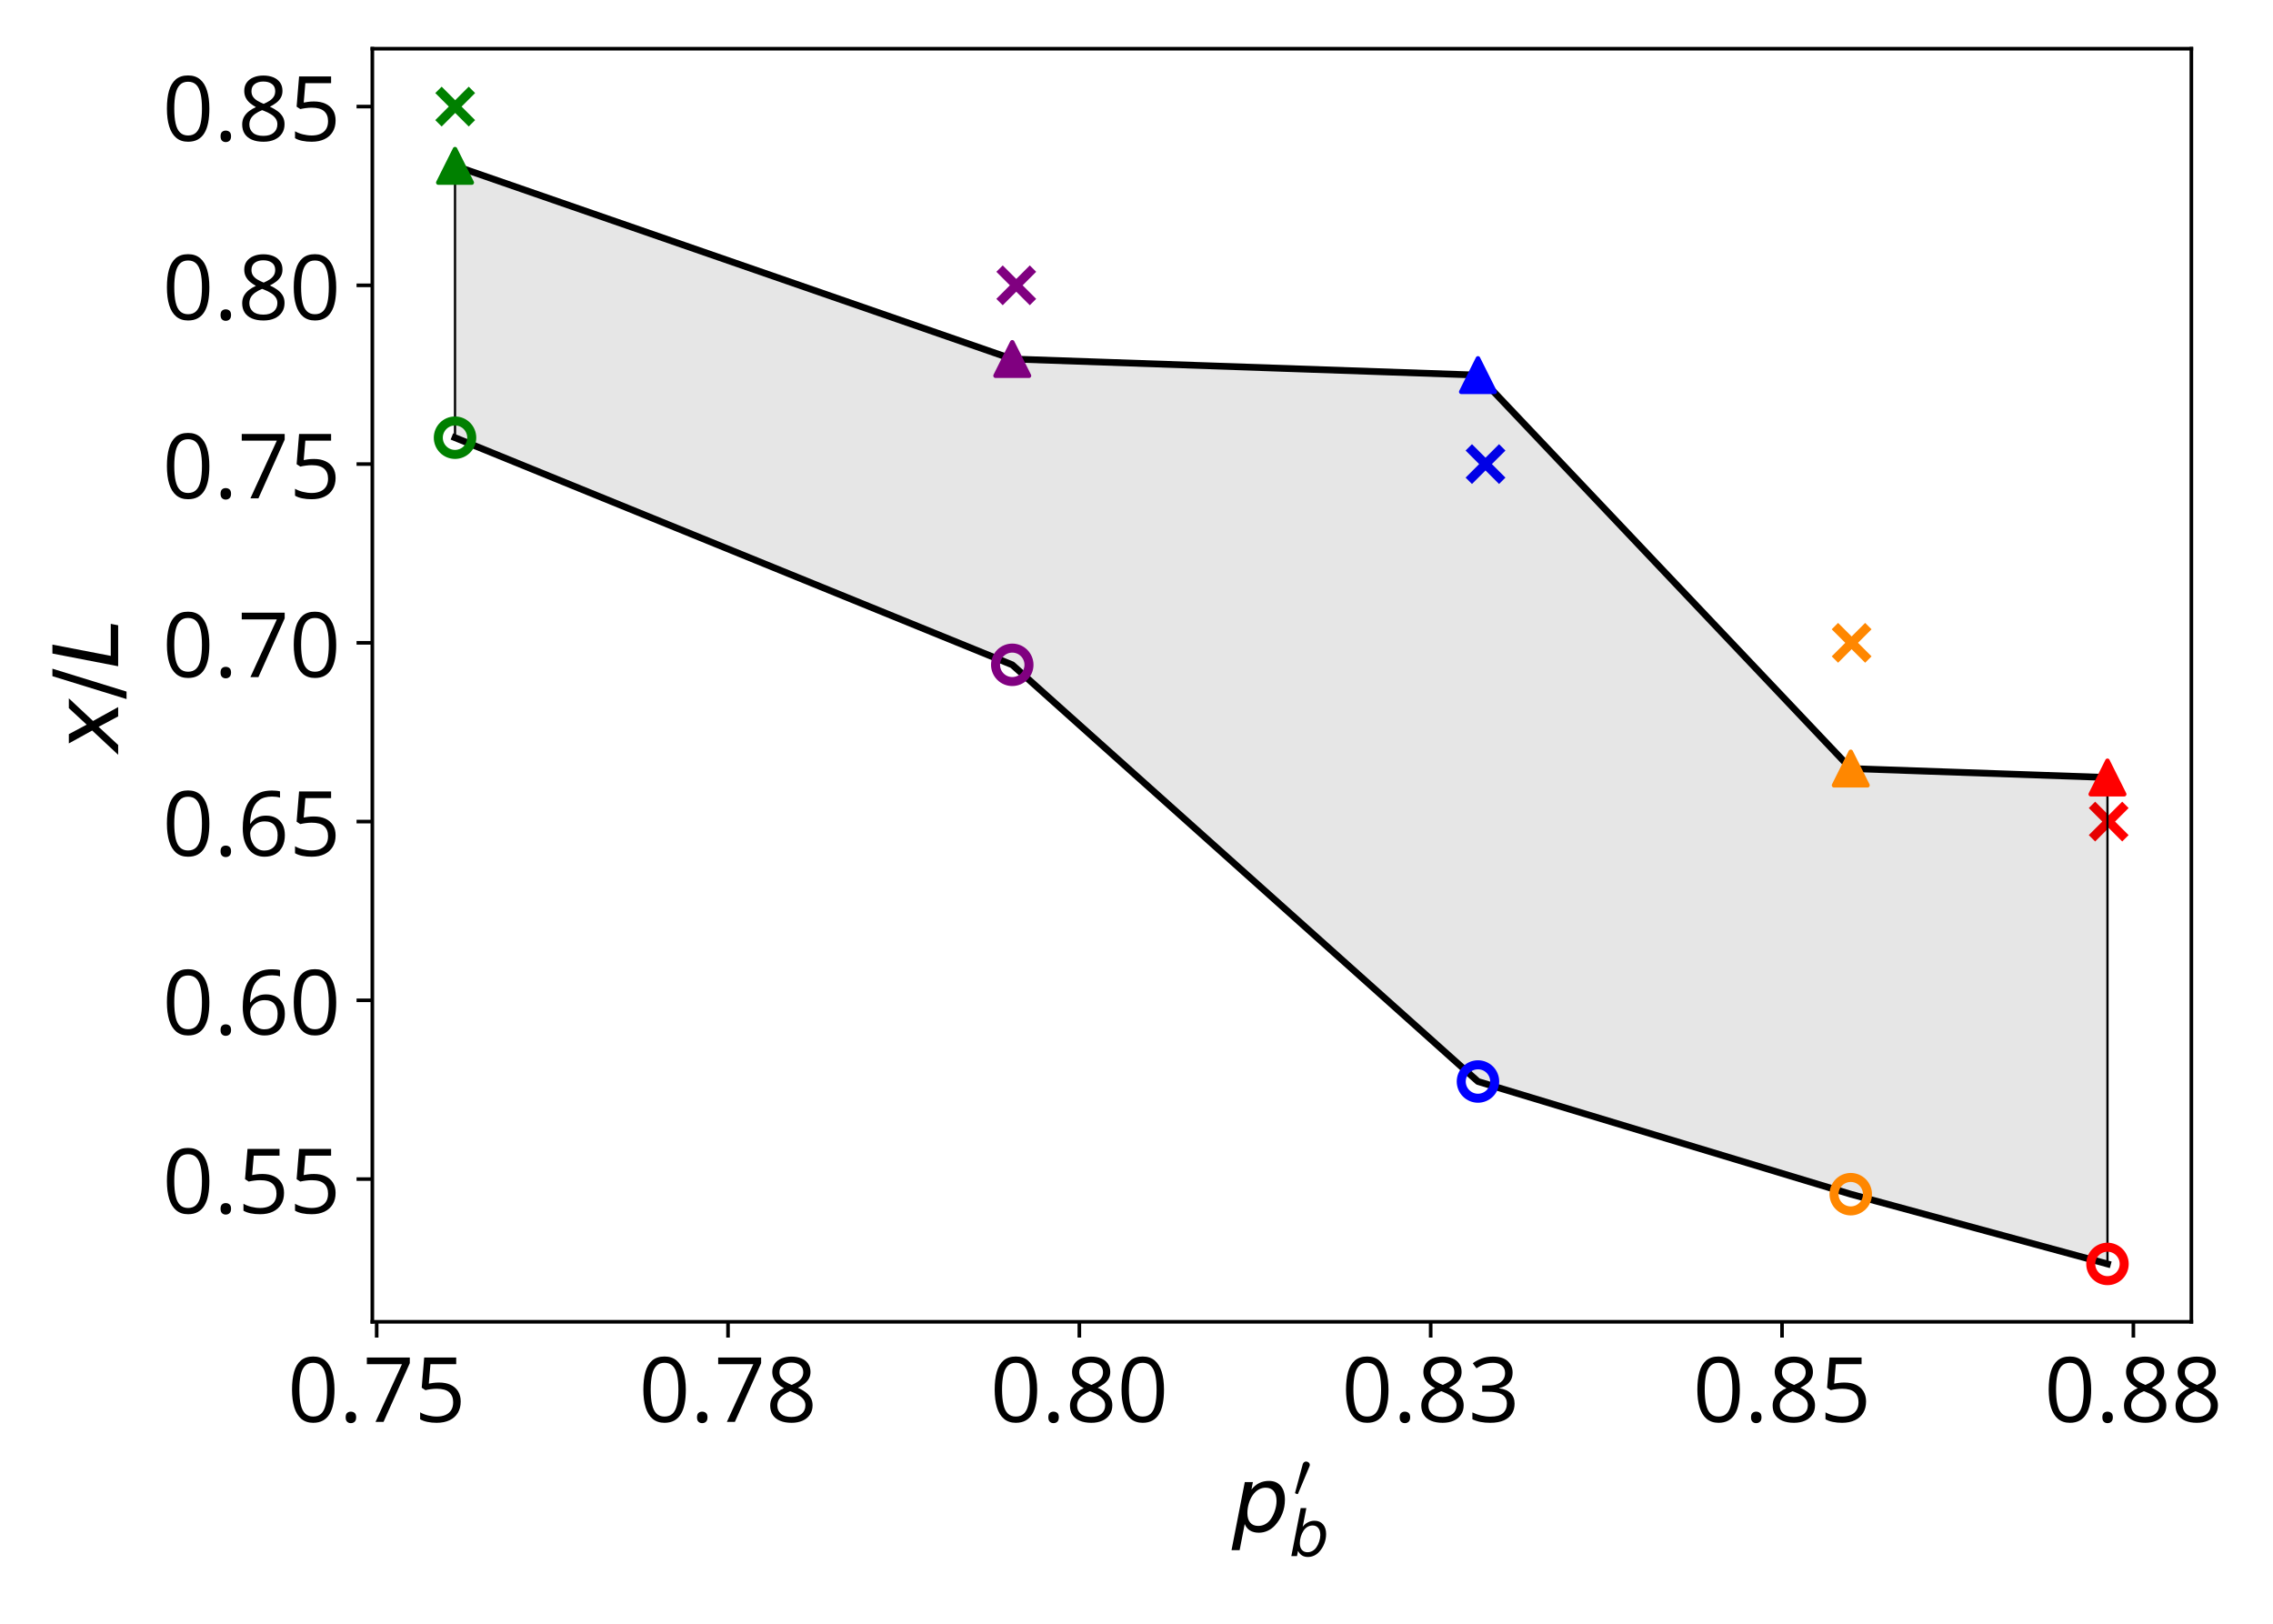
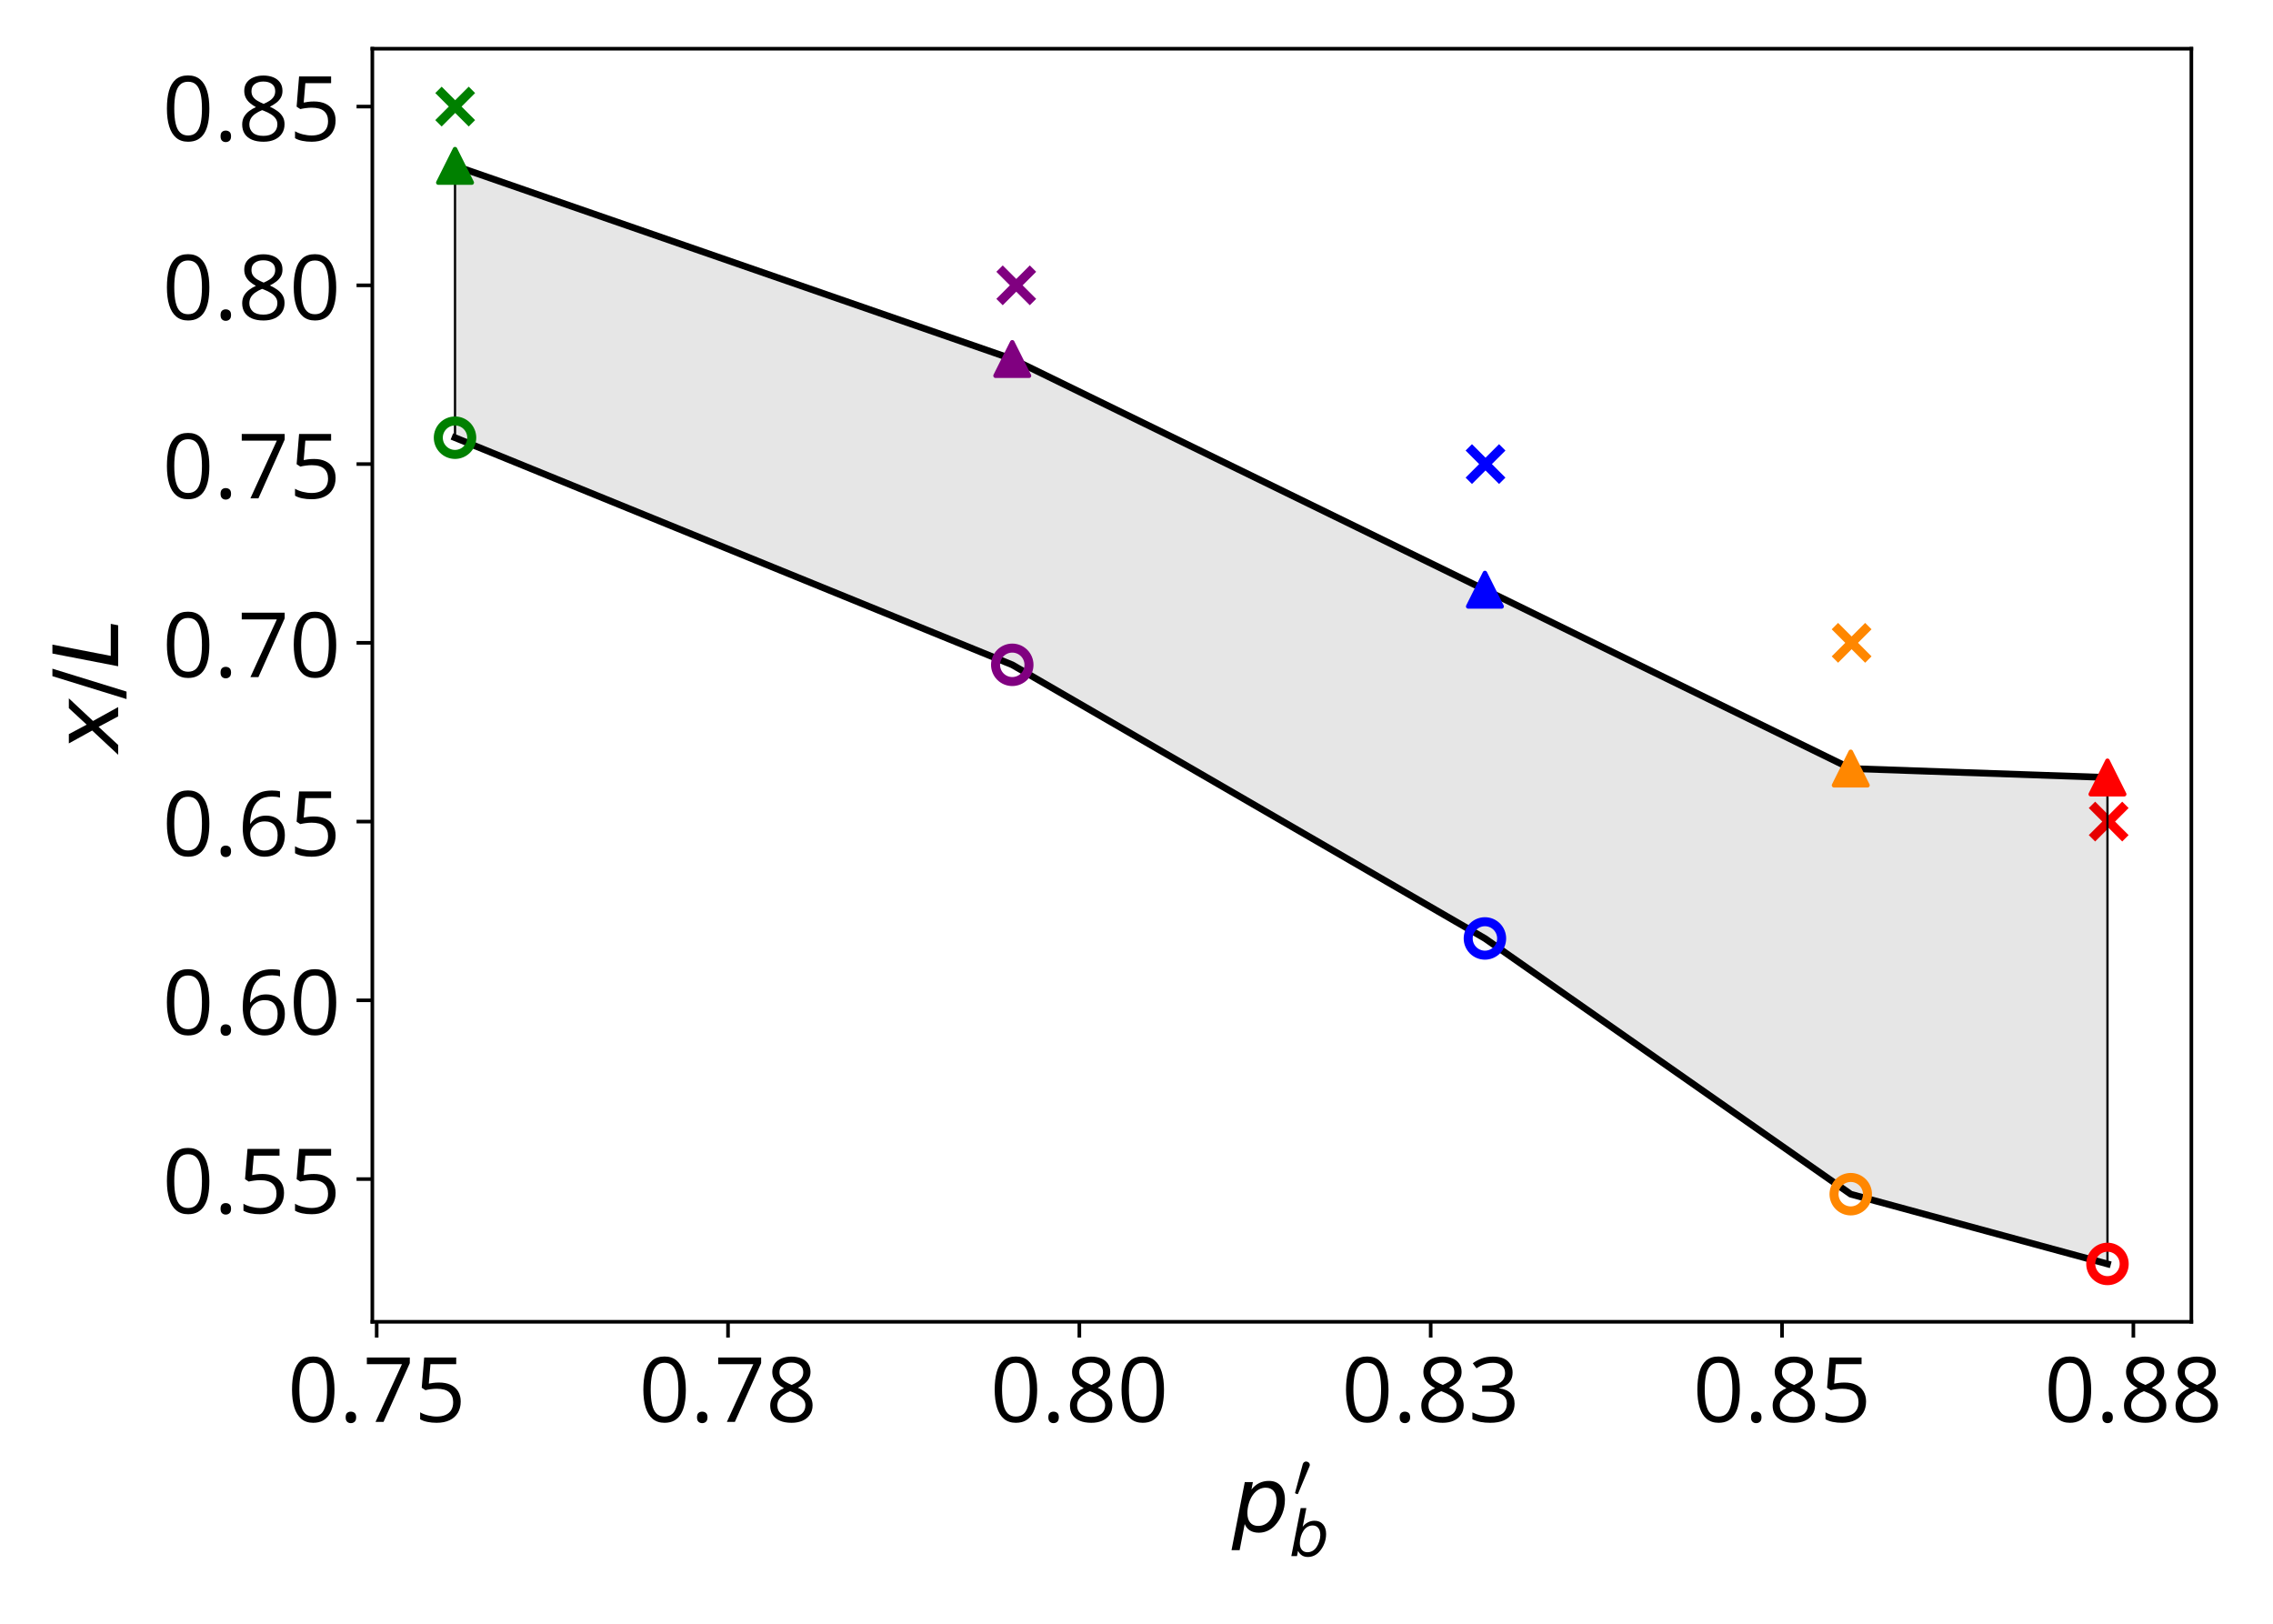
<svg xmlns="http://www.w3.org/2000/svg" xmlns:xlink="http://www.w3.org/1999/xlink" width="504pt" height="360pt" viewBox="0 0 504 360" version="1.1">
  <defs>
    <style type="text/css">*{stroke-linejoin: round; stroke-linecap: butt}</style>
  </defs>
  <g id="figure_1">
    <g id="patch_1">
      <path d="M 0 360  L 504 360  L 504 0  L 0 0  L 0 360  z " style="fill: none" />
    </g>
    <g id="axes_1">
      <g id="patch_2">
        <path d="M 82.56 293.056  L 485.9 293.056  L 485.9 10.8  L 82.56 10.8  L 82.56 293.056  z " style="fill: none" />
      </g>
      <g id="PathCollection_1">
        <defs>
-           <path id="md373f03da7" d="M -3.708 3.708  L 3.708 -3.708  M -3.708 -3.708  L 3.708 3.708  " style="stroke: #ff0000; stroke-width: 2" />
-         </defs>
-         <g clip-path="url(#peab17d6c44)">
-           <use xlink:href="#md373f03da7" x="467.566" y="182.151" style="fill: #ff0000; stroke: #ff0000; stroke-width: 2" />
+           <path id="mbc65a1bb86" d="M -3.708 3.708  L 3.708 -3.708  M -3.708 -3.708  L 3.708 3.708  " style="stroke: #ff0000; stroke-width: 2" />
+         </defs>
+         <g clip-path="url(#pcce4325422)">
+           <use xlink:href="#mbc65a1bb86" x="467.566" y="182.151" style="fill: #ff0000; stroke: #ff0000; stroke-width: 2" />
        </g>
      </g>
      <g id="PathCollection_2">
        <defs>
-           <path id="m9dfac40a80" d="M -3.708 3.708  L 3.708 -3.708  M -3.708 -3.708  L 3.708 3.708  " style="stroke: #ff8700; stroke-width: 2" />
-         </defs>
-         <g clip-path="url(#peab17d6c44)">
-           <use xlink:href="#m9dfac40a80" x="410.566" y="142.521" style="fill: #ff8700; stroke: #ff8700; stroke-width: 2" />
+           <path id="m175d8bca30" d="M -3.708 3.708  L 3.708 -3.708  M -3.708 -3.708  L 3.708 3.708  " style="stroke: #ff8700; stroke-width: 2" />
+         </defs>
+         <g clip-path="url(#pcce4325422)">
+           <use xlink:href="#m175d8bca30" x="410.566" y="142.521" style="fill: #ff8700; stroke: #ff8700; stroke-width: 2" />
        </g>
      </g>
      <g id="PathCollection_3">
        <defs>
-           <path id="m5bb0823247" d="M -3.708 3.708  L 3.708 -3.708  M -3.708 -3.708  L 3.708 3.708  " style="stroke: #0000ff; stroke-width: 2" />
-         </defs>
-         <g clip-path="url(#peab17d6c44)">
-           <use xlink:href="#m5bb0823247" x="329.39" y="102.891" style="fill: #0000ff; stroke: #0000ff; stroke-width: 2" />
+           <path id="m1ca6a62682" d="M -3.708 3.708  L 3.708 -3.708  M -3.708 -3.708  L 3.708 3.708  " style="stroke: #0000ff; stroke-width: 2" />
+         </defs>
+         <g clip-path="url(#pcce4325422)">
+           <use xlink:href="#m1ca6a62682" x="329.39" y="102.891" style="fill: #0000ff; stroke: #0000ff; stroke-width: 2" />
        </g>
      </g>
      <g id="PathCollection_4">
        <defs>
-           <path id="mc2f4d980f0" d="M -3.708 3.708  L 3.708 -3.708  M -3.708 -3.708  L 3.708 3.708  " style="stroke: #800080; stroke-width: 2" />
-         </defs>
-         <g clip-path="url(#peab17d6c44)">
-           <use xlink:href="#mc2f4d980f0" x="225.339" y="63.26" style="fill: #800080; stroke: #800080; stroke-width: 2" />
+           <path id="m28de1bdd44" d="M -3.708 3.708  L 3.708 -3.708  M -3.708 -3.708  L 3.708 3.708  " style="stroke: #800080; stroke-width: 2" />
+         </defs>
+         <g clip-path="url(#pcce4325422)">
+           <use xlink:href="#m28de1bdd44" x="225.339" y="63.26" style="fill: #800080; stroke: #800080; stroke-width: 2" />
        </g>
      </g>
      <g id="PathCollection_5">
        <defs>
-           <path id="m786cbcb4fa" d="M -3.708 3.708  L 3.708 -3.708  M -3.708 -3.708  L 3.708 3.708  " style="stroke: #008000; stroke-width: 2" />
-         </defs>
-         <g clip-path="url(#peab17d6c44)">
-           <use xlink:href="#m786cbcb4fa" x="100.931" y="23.63" style="fill: #008000; stroke: #008000; stroke-width: 2" />
+           <path id="m9c85a7671e" d="M -3.708 3.708  L 3.708 -3.708  M -3.708 -3.708  L 3.708 3.708  " style="stroke: #008000; stroke-width: 2" />
+         </defs>
+         <g clip-path="url(#pcce4325422)">
+           <use xlink:href="#m9c85a7671e" x="100.931" y="23.63" style="fill: #008000; stroke: #008000; stroke-width: 2" />
        </g>
      </g>
      <g id="FillBetweenPolyCollection_1">
-         <path d="M 100.894 36.774  L 100.894 97.042  L 224.452 147.398  L 327.715 239.783  L 410.373 264.763  L 467.297 280.226  L 467.297 172.378  L 467.297 172.378  L 410.373 170.395  L 327.715 83.165  L 224.452 79.596  L 100.894 36.774  z " clip-path="url(#peab17d6c44)" style="fill: url(#h6bf5faf6ff); fill-opacity: 0.1; stroke: #000000; stroke-width: 0.5" />
+         <path d="M 100.894 36.774  L 100.894 97.042  L 224.452 147.398  L 329.257 208.063  L 410.373 264.763  L 467.297 280.226  L 467.297 172.378  L 467.297 172.378  L 410.373 170.395  L 329.257 130.745  L 224.452 79.596  L 100.894 36.774  z " clip-path="url(#pcce4325422)" style="fill: url(#h24ad5fb496); fill-opacity: 0.1; stroke: #000000; stroke-width: 0.5" />
      </g>
      <g id="matplotlib.axis_1">
        <g id="xtick_1">
          <g id="line2d_1">
            <defs>
-               <path id="m384de17434" d="M 0 0  L 0 3.5  " style="stroke: #000000; stroke-width: 0.8" />
+               <path id="med26c30f99" d="M 0 0  L 0 3.5  " style="stroke: #000000; stroke-width: 0.8" />
            </defs>
            <g>
-               <use xlink:href="#m384de17434" x="83.523" y="293.056" style="stroke: #000000; stroke-width: 0.8" />
+               <use xlink:href="#med26c30f99" x="83.523" y="293.056" style="stroke: #000000; stroke-width: 0.8" />
            </g>
          </g>
          <g id="text_1">
            <g transform="translate(63.74438 315.2529) scale(0.2 -0.2)">
              <defs>
                <path id="OpenSans-Regular-30" d="M 3334 2291  Q 3334 1734 3250 1296  Q 3166 859 2984 556  Q 2803 253 2515 95  Q 2228 -63 1825 -63  Q 1316 -63 983 215  Q 650 494 486 1020  Q 322 1547 322 2291  Q 322 3022 470 3548  Q 619 4075 950 4358  Q 1281 4641 1825 4641  Q 2341 4641 2675 4361  Q 3009 4081 3171 3554  Q 3334 3028 3334 2291  z M 844 2291  Q 844 1653 941 1228  Q 1038 803 1255 592  Q 1472 381 1825 381  Q 2178 381 2395 590  Q 2613 800 2711 1225  Q 2809 1650 2809 2291  Q 2809 2919 2712 3342  Q 2616 3766 2400 3980  Q 2184 4194 1825 4194  Q 1466 4194 1250 3980  Q 1034 3766 939 3342  Q 844 2919 844 2291  z " transform="scale(0.015625)" />
                <path id="OpenSans-Regular-2e" d="M 469 325  Q 469 544 575 636  Q 681 728 834 728  Q 994 728 1103 636  Q 1213 544 1213 325  Q 1213 109 1103 10  Q 994 -88 834 -88  Q 681 -88 575 10  Q 469 109 469 325  z " transform="scale(0.015625)" />
                <path id="OpenSans-Regular-37" d="M 906 0  L 2781 4094  L 291 4094  L 291 4569  L 3338 4569  L 3338 4169  L 1475 0  L 906 0  z " transform="scale(0.015625)" />
                <path id="OpenSans-Regular-35" d="M 1759 2794  Q 2225 2794 2569 2636  Q 2913 2478 3102 2178  Q 3291 1878 3291 1450  Q 3291 981 3087 642  Q 2884 303 2503 120  Q 2122 -63 1591 -63  Q 1234 -63 928 0  Q 622 63 413 188  L 413 681  Q 641 544 966 462  Q 1291 381 1597 381  Q 1944 381 2205 492  Q 2466 603 2611 829  Q 2756 1056 2756 1400  Q 2756 1856 2476 2104  Q 2197 2353 1594 2353  Q 1400 2353 1169 2322  Q 938 2291 788 2253  L 525 2425  L 700 4569  L 2972 4569  L 2972 4094  L 1144 4094  L 1028 2716  Q 1147 2741 1334 2767  Q 1522 2794 1759 2794  z " transform="scale(0.015625)" />
              </defs>
              <use xlink:href="#OpenSans-Regular-30" />
              <use xlink:href="#OpenSans-Regular-2e" transform="translate(57.17773 0)" />
              <use xlink:href="#OpenSans-Regular-37" transform="translate(83.44727 0)" />
              <use xlink:href="#OpenSans-Regular-35" transform="translate(140.625 0)" />
            </g>
          </g>
        </g>
        <g id="xtick_2">
          <g id="line2d_2">
            <g>
-               <use xlink:href="#m384de17434" x="161.426" y="293.056" style="stroke: #000000; stroke-width: 0.8" />
+               <use xlink:href="#med26c30f99" x="161.426" y="293.056" style="stroke: #000000; stroke-width: 0.8" />
            </g>
          </g>
          <g id="text_2">
            <g transform="translate(141.6476 315.2529) scale(0.2 -0.2)">
              <defs>
                <path id="OpenSans-Regular-38" d="M 1825 4634  Q 2222 4634 2528 4509  Q 2834 4384 3007 4142  Q 3181 3900 3181 3547  Q 3181 3269 3061 3061  Q 2941 2853 2737 2698  Q 2534 2544 2288 2422  Q 2581 2288 2817 2119  Q 3053 1950 3190 1722  Q 3328 1494 3328 1181  Q 3328 797 3142 517  Q 2956 238 2622 87  Q 2288 -63 1838 -63  Q 1353 -63 1014 82  Q 675 228 498 501  Q 322 775 322 1159  Q 322 1475 456 1708  Q 591 1941 812 2109  Q 1034 2278 1297 2394  Q 1069 2519 880 2678  Q 691 2838 580 3052  Q 469 3266 469 3550  Q 469 3897 645 4139  Q 822 4381 1130 4507  Q 1438 4634 1825 4634  z M 831 1156  Q 831 806 1078 579  Q 1325 353 1825 353  Q 2300 353 2559 579  Q 2819 806 2819 1175  Q 2819 1403 2700 1576  Q 2581 1750 2362 1887  Q 2144 2025 1847 2138  L 1734 2178  Q 1447 2059 1245 1914  Q 1044 1769 937 1584  Q 831 1400 831 1156  z M 1819 4209  Q 1450 4209 1215 4032  Q 981 3856 981 3525  Q 981 3288 1095 3123  Q 1209 2959 1406 2842  Q 1603 2725 1847 2625  Q 2084 2725 2268 2845  Q 2453 2966 2559 3131  Q 2666 3297 2666 3528  Q 2666 3859 2433 4034  Q 2200 4209 1819 4209  z " transform="scale(0.015625)" />
              </defs>
              <use xlink:href="#OpenSans-Regular-30" />
              <use xlink:href="#OpenSans-Regular-2e" transform="translate(57.17773 0)" />
              <use xlink:href="#OpenSans-Regular-37" transform="translate(83.44727 0)" />
              <use xlink:href="#OpenSans-Regular-38" transform="translate(140.625 0)" />
            </g>
          </g>
        </g>
        <g id="xtick_3">
          <g id="line2d_3">
            <g>
-               <use xlink:href="#m384de17434" x="239.329" y="293.056" style="stroke: #000000; stroke-width: 0.8" />
+               <use xlink:href="#med26c30f99" x="239.329" y="293.056" style="stroke: #000000; stroke-width: 0.8" />
            </g>
          </g>
          <g id="text_3">
            <g transform="translate(219.5509 315.2529) scale(0.2 -0.2)">
              <use xlink:href="#OpenSans-Regular-30" />
              <use xlink:href="#OpenSans-Regular-2e" transform="translate(57.17773 0)" />
              <use xlink:href="#OpenSans-Regular-38" transform="translate(83.44727 0)" />
              <use xlink:href="#OpenSans-Regular-30" transform="translate(140.625 0)" />
            </g>
          </g>
        </g>
        <g id="xtick_4">
          <g id="line2d_4">
            <g>
-               <use xlink:href="#m384de17434" x="317.232" y="293.056" style="stroke: #000000; stroke-width: 0.8" />
+               <use xlink:href="#med26c30f99" x="317.232" y="293.056" style="stroke: #000000; stroke-width: 0.8" />
            </g>
          </g>
          <g id="text_4">
            <g transform="translate(297.4541 315.2529) scale(0.2 -0.2)">
              <defs>
                <path id="OpenSans-Regular-33" d="M 3141 3503  Q 3141 3197 3022 2972  Q 2903 2747 2690 2605  Q 2478 2463 2191 2406  L 2191 2381  Q 2734 2313 3007 2031  Q 3281 1750 3281 1294  Q 3281 897 3095 590  Q 2909 284 2526 110  Q 2144 -63 1547 -63  Q 1184 -63 876 -5  Q 569 53 288 188  L 288 675  Q 572 534 906 454  Q 1241 375 1553 375  Q 2178 375 2456 623  Q 2734 872 2734 1303  Q 2734 1600 2579 1783  Q 2425 1966 2136 2052  Q 1847 2138 1441 2138  L 984 2138  L 984 2581  L 1444 2581  Q 1816 2581 2075 2690  Q 2334 2800 2470 2998  Q 2606 3197 2606 3469  Q 2606 3816 2375 4005  Q 2144 4194 1747 4194  Q 1503 4194 1303 4144  Q 1103 4094 928 4006  Q 753 3919 578 3803  L 316 4159  Q 566 4353 925 4493  Q 1284 4634 1741 4634  Q 2441 4634 2791 4315  Q 3141 3997 3141 3503  z " transform="scale(0.015625)" />
              </defs>
              <use xlink:href="#OpenSans-Regular-30" />
              <use xlink:href="#OpenSans-Regular-2e" transform="translate(57.17773 0)" />
              <use xlink:href="#OpenSans-Regular-38" transform="translate(83.44727 0)" />
              <use xlink:href="#OpenSans-Regular-33" transform="translate(140.625 0)" />
            </g>
          </g>
        </g>
        <g id="xtick_5">
          <g id="line2d_5">
            <g>
-               <use xlink:href="#m384de17434" x="395.136" y="293.056" style="stroke: #000000; stroke-width: 0.8" />
+               <use xlink:href="#med26c30f99" x="395.136" y="293.056" style="stroke: #000000; stroke-width: 0.8" />
            </g>
          </g>
          <g id="text_5">
            <g transform="translate(375.3574 315.2529) scale(0.2 -0.2)">
              <use xlink:href="#OpenSans-Regular-30" />
              <use xlink:href="#OpenSans-Regular-2e" transform="translate(57.17773 0)" />
              <use xlink:href="#OpenSans-Regular-38" transform="translate(83.44727 0)" />
              <use xlink:href="#OpenSans-Regular-35" transform="translate(140.625 0)" />
            </g>
          </g>
        </g>
        <g id="xtick_6">
          <g id="line2d_6">
            <g>
-               <use xlink:href="#m384de17434" x="473.039" y="293.056" style="stroke: #000000; stroke-width: 0.8" />
+               <use xlink:href="#med26c30f99" x="473.039" y="293.056" style="stroke: #000000; stroke-width: 0.8" />
            </g>
          </g>
          <g id="text_6">
            <g transform="translate(453.2606 315.2529) scale(0.2 -0.2)">
              <use xlink:href="#OpenSans-Regular-30" />
              <use xlink:href="#OpenSans-Regular-2e" transform="translate(57.17773 0)" />
              <use xlink:href="#OpenSans-Regular-38" transform="translate(83.44727 0)" />
              <use xlink:href="#OpenSans-Regular-38" transform="translate(140.625 0)" />
            </g>
          </g>
        </g>
        <g id="text_7">
          <g transform="translate(273.13 339.6372) scale(0.2 -0.2)">
            <defs>
              <path id="DejaVuSans-Oblique-70" d="M 3175 2156  Q 3175 2616 2975 2859  Q 2775 3103 2400 3103  Q 2144 3103 1911 2972  Q 1678 2841 1497 2591  Q 1319 2344 1212 1994  Q 1106 1644 1106 1300  Q 1106 863 1306 627  Q 1506 391 1875 391  Q 2147 391 2380 519  Q 2613 647 2778 891  Q 2956 1147 3065 1494  Q 3175 1841 3175 2156  z M 1394 2969  Q 1625 3272 1939 3428  Q 2253 3584 2638 3584  Q 3175 3584 3472 3232  Q 3769 2881 3769 2247  Q 3769 1728 3584 1258  Q 3400 788 3053 416  Q 2822 169 2531 39  Q 2241 -91 1919 -91  Q 1547 -91 1294 64  Q 1041 219 916 525  L 556 -1331  L -19 -1331  L 922 3500  L 1497 3500  L 1394 2969  z " transform="scale(0.015625)" />
              <path id="Cmsy10-30" d="M 225 347  Q 184 359 184 409  L 966 3316  Q 1003 3434 1093 3506  Q 1184 3578 1300 3578  Q 1450 3578 1564 3479  Q 1678 3381 1678 3231  Q 1678 3166 1644 3084  L 488 319  Q 466 275 428 275  Q 394 275 320 306  Q 247 338 225 347  z " transform="scale(0.015625)" />
              <path id="DejaVuSans-Oblique-62" d="M 3169 2138  Q 3169 2591 2961 2847  Q 2753 3103 2388 3103  Q 2122 3103 1889 2973  Q 1656 2844 1484 2597  Q 1303 2338 1198 1995  Q 1094 1653 1094 1313  Q 1094 881 1298 636  Q 1503 391 1863 391  Q 2134 391 2365 517  Q 2597 644 2772 891  Q 2950 1147 3059 1487  Q 3169 1828 3169 2138  z M 1381 2969  Q 1594 3256 1914 3420  Q 2234 3584 2584 3584  Q 3122 3584 3439 3221  Q 3756 2859 3756 2241  Q 3756 1734 3570 1259  Q 3384 784 3041 416  Q 2816 172 2522 40  Q 2228 -91 1906 -91  Q 1566 -91 1316 65  Q 1066 222 909 531  L 806 0  L 231 0  L 1178 4863  L 1753 4863  L 1381 2969  z " transform="scale(0.015625)" />
            </defs>
            <use xlink:href="#DejaVuSans-Oblique-70" transform="translate(0 0.520313)" />
            <use xlink:href="#Cmsy10-30" transform="translate(68.12646 38.86563) scale(0.7)" />
            <use xlink:href="#DejaVuSans-Oblique-62" transform="translate(63.47656 -26.82344) scale(0.7)" />
          </g>
        </g>
      </g>
      <g id="matplotlib.axis_2">
        <g id="ytick_1">
          <g id="line2d_7">
            <defs>
-               <path id="m38577d37f9" d="M 0 0  L -3.5 0  " style="stroke: #000000; stroke-width: 0.8" />
+               <path id="m71e8b456d3" d="M 0 0  L -3.5 0  " style="stroke: #000000; stroke-width: 0.8" />
            </defs>
            <g>
-               <use xlink:href="#m38577d37f9" x="82.56" y="261.412" style="stroke: #000000; stroke-width: 0.8" />
+               <use xlink:href="#m71e8b456d3" x="82.56" y="261.412" style="stroke: #000000; stroke-width: 0.8" />
            </g>
          </g>
          <g id="text_8">
            <g transform="translate(36.00375 269.0106) scale(0.2 -0.2)">
              <use xlink:href="#OpenSans-Regular-30" />
              <use xlink:href="#OpenSans-Regular-2e" transform="translate(57.17773 0)" />
              <use xlink:href="#OpenSans-Regular-35" transform="translate(83.44727 0)" />
              <use xlink:href="#OpenSans-Regular-35" transform="translate(140.625 0)" />
            </g>
          </g>
        </g>
        <g id="ytick_2">
          <g id="line2d_8">
            <g>
-               <use xlink:href="#m38577d37f9" x="82.56" y="221.782" style="stroke: #000000; stroke-width: 0.8" />
+               <use xlink:href="#m71e8b456d3" x="82.56" y="221.782" style="stroke: #000000; stroke-width: 0.8" />
            </g>
          </g>
          <g id="text_9">
            <g transform="translate(36.00375 229.3802) scale(0.2 -0.2)">
              <defs>
                <path id="OpenSans-Regular-36" d="M 363 1953  Q 363 2366 420 2759  Q 478 3153 615 3492  Q 753 3831 990 4087  Q 1228 4344 1583 4489  Q 1938 4634 2434 4634  Q 2575 4634 2737 4620  Q 2900 4606 3006 4575  L 3006 4128  Q 2891 4169 2742 4187  Q 2594 4206 2444 4206  Q 1863 4206 1530 3953  Q 1197 3700 1050 3267  Q 903 2834 881 2294  L 916 2294  Q 1013 2450 1163 2576  Q 1313 2703 1527 2778  Q 1741 2853 2025 2853  Q 2425 2853 2723 2690  Q 3022 2528 3186 2218  Q 3350 1909 3350 1469  Q 3350 997 3175 653  Q 3000 309 2676 123  Q 2353 -63 1906 -63  Q 1572 -63 1290 65  Q 1009 194 801 447  Q 594 700 478 1076  Q 363 1453 363 1953  z M 1900 375  Q 2325 375 2581 647  Q 2838 919 2838 1469  Q 2838 1919 2609 2181  Q 2381 2444 1922 2444  Q 1609 2444 1378 2314  Q 1147 2184 1019 1987  Q 891 1791 891 1588  Q 891 1381 952 1168  Q 1013 956 1138 775  Q 1263 594 1453 484  Q 1644 375 1900 375  z " transform="scale(0.015625)" />
              </defs>
              <use xlink:href="#OpenSans-Regular-30" />
              <use xlink:href="#OpenSans-Regular-2e" transform="translate(57.17773 0)" />
              <use xlink:href="#OpenSans-Regular-36" transform="translate(83.44727 0)" />
              <use xlink:href="#OpenSans-Regular-30" transform="translate(140.625 0)" />
            </g>
          </g>
        </g>
        <g id="ytick_3">
          <g id="line2d_9">
            <g>
-               <use xlink:href="#m38577d37f9" x="82.56" y="182.151" style="stroke: #000000; stroke-width: 0.8" />
+               <use xlink:href="#m71e8b456d3" x="82.56" y="182.151" style="stroke: #000000; stroke-width: 0.8" />
            </g>
          </g>
          <g id="text_10">
            <g transform="translate(36.00375 189.7498) scale(0.2 -0.2)">
              <use xlink:href="#OpenSans-Regular-30" />
              <use xlink:href="#OpenSans-Regular-2e" transform="translate(57.17773 0)" />
              <use xlink:href="#OpenSans-Regular-36" transform="translate(83.44727 0)" />
              <use xlink:href="#OpenSans-Regular-35" transform="translate(140.625 0)" />
            </g>
          </g>
        </g>
        <g id="ytick_4">
          <g id="line2d_10">
            <g>
-               <use xlink:href="#m38577d37f9" x="82.56" y="142.521" style="stroke: #000000; stroke-width: 0.8" />
+               <use xlink:href="#m71e8b456d3" x="82.56" y="142.521" style="stroke: #000000; stroke-width: 0.8" />
            </g>
          </g>
          <g id="text_11">
            <g transform="translate(36.00375 150.1194) scale(0.2 -0.2)">
              <use xlink:href="#OpenSans-Regular-30" />
              <use xlink:href="#OpenSans-Regular-2e" transform="translate(57.17773 0)" />
              <use xlink:href="#OpenSans-Regular-37" transform="translate(83.44727 0)" />
              <use xlink:href="#OpenSans-Regular-30" transform="translate(140.625 0)" />
            </g>
          </g>
        </g>
        <g id="ytick_5">
          <g id="line2d_11">
            <g>
-               <use xlink:href="#m38577d37f9" x="82.56" y="102.891" style="stroke: #000000; stroke-width: 0.8" />
+               <use xlink:href="#m71e8b456d3" x="82.56" y="102.891" style="stroke: #000000; stroke-width: 0.8" />
            </g>
          </g>
          <g id="text_12">
            <g transform="translate(36.00375 110.489) scale(0.2 -0.2)">
              <use xlink:href="#OpenSans-Regular-30" />
              <use xlink:href="#OpenSans-Regular-2e" transform="translate(57.17773 0)" />
              <use xlink:href="#OpenSans-Regular-37" transform="translate(83.44727 0)" />
              <use xlink:href="#OpenSans-Regular-35" transform="translate(140.625 0)" />
            </g>
          </g>
        </g>
        <g id="ytick_6">
          <g id="line2d_12">
            <g>
-               <use xlink:href="#m38577d37f9" x="82.56" y="63.26" style="stroke: #000000; stroke-width: 0.8" />
+               <use xlink:href="#m71e8b456d3" x="82.56" y="63.26" style="stroke: #000000; stroke-width: 0.8" />
            </g>
          </g>
          <g id="text_13">
            <g transform="translate(36.00375 70.85864) scale(0.2 -0.2)">
              <use xlink:href="#OpenSans-Regular-30" />
              <use xlink:href="#OpenSans-Regular-2e" transform="translate(57.17773 0)" />
              <use xlink:href="#OpenSans-Regular-38" transform="translate(83.44727 0)" />
              <use xlink:href="#OpenSans-Regular-30" transform="translate(140.625 0)" />
            </g>
          </g>
        </g>
        <g id="ytick_7">
          <g id="line2d_13">
            <g>
-               <use xlink:href="#m38577d37f9" x="82.56" y="23.63" style="stroke: #000000; stroke-width: 0.8" />
+               <use xlink:href="#m71e8b456d3" x="82.56" y="23.63" style="stroke: #000000; stroke-width: 0.8" />
            </g>
          </g>
          <g id="text_14">
            <g transform="translate(36.00375 31.22826) scale(0.2 -0.2)">
              <use xlink:href="#OpenSans-Regular-30" />
              <use xlink:href="#OpenSans-Regular-2e" transform="translate(57.17773 0)" />
              <use xlink:href="#OpenSans-Regular-38" transform="translate(83.44727 0)" />
              <use xlink:href="#OpenSans-Regular-35" transform="translate(140.625 0)" />
            </g>
          </g>
        </g>
        <g id="text_15">
          <g transform="translate(26.21937 166.828) rotate(-90) scale(0.2 -0.2)">
            <defs>
              <path id="DejaVuSans-Oblique-78" d="M 3841 3500  L 2234 1784  L 3219 0  L 2559 0  L 1819 1388  L 531 0  L -166 0  L 1556 1844  L 641 3500  L 1300 3500  L 1972 2234  L 3144 3500  L 3841 3500  z " transform="scale(0.015625)" />
              <path id="DejaVuSans-2f" d="M 1625 4666  L 2156 4666  L 531 -594  L 0 -594  L 1625 4666  z " transform="scale(0.015625)" />
              <path id="DejaVuSans-Oblique-4c" d="M 1075 4666  L 1709 4666  L 909 525  L 3181 525  L 3078 0  L 172 0  L 1075 4666  z " transform="scale(0.015625)" />
            </defs>
            <use xlink:href="#DejaVuSans-Oblique-78" transform="translate(0 0.09375)" />
            <use xlink:href="#DejaVuSans-2f" transform="translate(59.17969 0.09375)" />
            <use xlink:href="#DejaVuSans-Oblique-4c" transform="translate(92.87109 0.09375)" />
          </g>
        </g>
      </g>
      <g id="line2d_14">
-         <path d="M 100.894 97.042  L 224.452 147.398  L 327.715 239.783  L 410.373 264.763  L 467.297 280.226  " clip-path="url(#peab17d6c44)" style="fill: none; stroke: #000000; stroke-width: 1.5; stroke-linecap: square" />
+         <path d="M 100.894 97.042  L 224.452 147.398  L 329.257 208.063  L 410.373 264.763  L 467.297 280.226  " clip-path="url(#pcce4325422)" style="fill: none; stroke: #000000; stroke-width: 1.5; stroke-linecap: square" />
      </g>
      <g id="line2d_15">
-         <path d="M 100.894 36.774  L 224.452 79.596  L 327.715 83.165  L 410.373 170.395  L 467.297 172.378  " clip-path="url(#peab17d6c44)" style="fill: none; stroke: #000000; stroke-width: 1.5; stroke-linecap: square" />
+         <path d="M 100.894 36.774  L 224.452 79.596  L 329.257 130.745  L 410.373 170.395  L 467.297 172.378  " clip-path="url(#pcce4325422)" style="fill: none; stroke: #000000; stroke-width: 1.5; stroke-linecap: square" />
      </g>
      <g id="patch_3">
        <path d="M 82.56 293.056  L 82.56 10.8  " style="fill: none; stroke: #000000; stroke-width: 0.8; stroke-linejoin: miter; stroke-linecap: square" />
      </g>
      <g id="patch_4">
        <path d="M 485.9 293.056  L 485.9 10.8  " style="fill: none; stroke: #000000; stroke-width: 0.8; stroke-linejoin: miter; stroke-linecap: square" />
      </g>
      <g id="patch_5">
        <path d="M 82.56 293.056  L 485.9 293.056  " style="fill: none; stroke: #000000; stroke-width: 0.8; stroke-linejoin: miter; stroke-linecap: square" />
      </g>
      <g id="patch_6">
        <path d="M 82.56 10.8  L 485.9 10.8  " style="fill: none; stroke: #000000; stroke-width: 0.8; stroke-linejoin: miter; stroke-linecap: square" />
      </g>
      <g id="PathCollection_6">
-         <path d="M 467.297 283.934  C 468.281 283.934 469.224 283.544 469.919 282.848  C 470.615 282.153 471.005 281.21 471.005 280.226  C 471.005 279.243 470.615 278.3 469.919 277.604  C 469.224 276.909 468.281 276.518 467.297 276.518  C 466.314 276.518 465.371 276.909 464.675 277.604  C 463.98 278.3 463.589 279.243 463.589 280.226  C 463.589 281.21 463.98 282.153 464.675 282.848  C 465.371 283.544 466.314 283.934 467.297 283.934  L 467.297 283.934  z " clip-path="url(#peab17d6c44)" style="fill: none; stroke: #ff0000; stroke-width: 2" />
+         <path d="M 467.297 283.934  C 468.281 283.934 469.224 283.544 469.919 282.848  C 470.615 282.153 471.005 281.21 471.005 280.226  C 471.005 279.243 470.615 278.3 469.919 277.604  C 469.224 276.909 468.281 276.518 467.297 276.518  C 466.314 276.518 465.371 276.909 464.675 277.604  C 463.98 278.3 463.589 279.243 463.589 280.226  C 463.589 281.21 463.98 282.153 464.675 282.848  C 465.371 283.544 466.314 283.934 467.297 283.934  L 467.297 283.934  z " clip-path="url(#pcce4325422)" style="fill: none; stroke: #ff0000; stroke-width: 2" />
      </g>
      <g id="PathCollection_7">
        <defs>
-           <path id="mee78152cf0" d="M 0 -3.708  L -3.708 3.708  L 3.708 3.708  z " style="stroke: #ff0000" />
-         </defs>
-         <g clip-path="url(#peab17d6c44)">
-           <use xlink:href="#mee78152cf0" x="467.297" y="172.378" style="fill: #ff0000; stroke: #ff0000" />
+           <path id="mcd41ac132d" d="M 0 -3.708  L -3.708 3.708  L 3.708 3.708  z " style="stroke: #ff0000" />
+         </defs>
+         <g clip-path="url(#pcce4325422)">
+           <use xlink:href="#mcd41ac132d" x="467.297" y="172.378" style="fill: #ff0000; stroke: #ff0000" />
        </g>
      </g>
      <g id="PathCollection_8">
-         <path d="M 410.373 268.471  C 411.356 268.471 412.3 268.08 412.995 267.385  C 413.69 266.689 414.081 265.746 414.081 264.763  C 414.081 263.779 413.69 262.836 412.995 262.141  C 412.3 261.445 411.356 261.054 410.373 261.054  C 409.39 261.054 408.446 261.445 407.751 262.141  C 407.056 262.836 406.665 263.779 406.665 264.763  C 406.665 265.746 407.056 266.689 407.751 267.385  C 408.446 268.08 409.39 268.471 410.373 268.471  L 410.373 268.471  z " clip-path="url(#peab17d6c44)" style="fill: none; stroke: #ff8700; stroke-width: 2" />
+         <path d="M 410.373 268.471  C 411.356 268.471 412.3 268.08 412.995 267.385  C 413.69 266.689 414.081 265.746 414.081 264.763  C 414.081 263.779 413.69 262.836 412.995 262.141  C 412.3 261.445 411.356 261.054 410.373 261.054  C 409.39 261.054 408.446 261.445 407.751 262.141  C 407.056 262.836 406.665 263.779 406.665 264.763  C 406.665 265.746 407.056 266.689 407.751 267.385  C 408.446 268.08 409.39 268.471 410.373 268.471  L 410.373 268.471  z " clip-path="url(#pcce4325422)" style="fill: none; stroke: #ff8700; stroke-width: 2" />
      </g>
      <g id="PathCollection_9">
        <defs>
-           <path id="mf1d8aad15b" d="M 0 -3.708  L -3.708 3.708  L 3.708 3.708  z " style="stroke: #ff8700" />
-         </defs>
-         <g clip-path="url(#peab17d6c44)">
-           <use xlink:href="#mf1d8aad15b" x="410.373" y="170.395" style="fill: #ff8700; stroke: #ff8700" />
+           <path id="m19c186c835" d="M 0 -3.708  L -3.708 3.708  L 3.708 3.708  z " style="stroke: #ff8700" />
+         </defs>
+         <g clip-path="url(#pcce4325422)">
+           <use xlink:href="#m19c186c835" x="410.373" y="170.395" style="fill: #ff8700; stroke: #ff8700" />
        </g>
      </g>
      <g id="PathCollection_10">
-         <path d="M 327.715 243.491  C 328.698 243.491 329.641 243.1 330.337 242.405  C 331.032 241.71 331.423 240.766 331.423 239.783  C 331.423 238.8 331.032 237.856 330.337 237.161  C 329.641 236.466 328.698 236.075 327.715 236.075  C 326.731 236.075 325.788 236.466 325.093 237.161  C 324.397 237.856 324.006 238.8 324.006 239.783  C 324.006 240.766 324.397 241.71 325.093 242.405  C 325.788 243.1 326.731 243.491 327.715 243.491  L 327.715 243.491  z " clip-path="url(#peab17d6c44)" style="fill: none; stroke: #0000ff; stroke-width: 2" />
+         <path d="M 329.257 211.771  C 330.24 211.771 331.183 211.38 331.879 210.685  C 332.574 209.989 332.965 209.046 332.965 208.063  C 332.965 207.079 332.574 206.136 331.879 205.441  C 331.183 204.745 330.24 204.355 329.257 204.355  C 328.273 204.355 327.33 204.745 326.635 205.441  C 325.939 206.136 325.549 207.079 325.549 208.063  C 325.549 209.046 325.939 209.989 326.635 210.685  C 327.33 211.38 328.273 211.771 329.257 211.771  L 329.257 211.771  z " clip-path="url(#pcce4325422)" style="fill: none; stroke: #0000ff; stroke-width: 2" />
      </g>
      <g id="PathCollection_11">
        <defs>
-           <path id="mb083c5247b" d="M 0 -3.708  L -3.708 3.708  L 3.708 3.708  z " style="stroke: #0000ff" />
-         </defs>
-         <g clip-path="url(#peab17d6c44)">
-           <use xlink:href="#mb083c5247b" x="327.715" y="83.165" style="fill: #0000ff; stroke: #0000ff" />
+           <path id="m3d653c1d02" d="M 0 -3.708  L -3.708 3.708  L 3.708 3.708  z " style="stroke: #0000ff" />
+         </defs>
+         <g clip-path="url(#pcce4325422)">
+           <use xlink:href="#m3d653c1d02" x="329.257" y="130.745" style="fill: #0000ff; stroke: #0000ff" />
        </g>
      </g>
      <g id="PathCollection_12">
-         <path d="M 224.452 151.106  C 225.436 151.106 226.379 150.715 227.074 150.02  C 227.77 149.325 228.16 148.381 228.16 147.398  C 228.16 146.415 227.77 145.471 227.074 144.776  C 226.379 144.081 225.436 143.69 224.452 143.69  C 223.469 143.69 222.526 144.081 221.83 144.776  C 221.135 145.471 220.744 146.415 220.744 147.398  C 220.744 148.381 221.135 149.325 221.83 150.02  C 222.526 150.715 223.469 151.106 224.452 151.106  L 224.452 151.106  z " clip-path="url(#peab17d6c44)" style="fill: none; stroke: #800080; stroke-width: 2" />
+         <path d="M 224.452 151.106  C 225.436 151.106 226.379 150.715 227.074 150.02  C 227.77 149.325 228.16 148.381 228.16 147.398  C 228.16 146.415 227.77 145.471 227.074 144.776  C 226.379 144.081 225.436 143.69 224.452 143.69  C 223.469 143.69 222.526 144.081 221.83 144.776  C 221.135 145.471 220.744 146.415 220.744 147.398  C 220.744 148.381 221.135 149.325 221.83 150.02  C 222.526 150.715 223.469 151.106 224.452 151.106  L 224.452 151.106  z " clip-path="url(#pcce4325422)" style="fill: none; stroke: #800080; stroke-width: 2" />
      </g>
      <g id="PathCollection_13">
        <defs>
-           <path id="m29df274f8c" d="M 0 -3.708  L -3.708 3.708  L 3.708 3.708  z " style="stroke: #800080" />
-         </defs>
-         <g clip-path="url(#peab17d6c44)">
-           <use xlink:href="#m29df274f8c" x="224.452" y="79.596" style="fill: #800080; stroke: #800080" />
+           <path id="m3e0bbd0a2d" d="M 0 -3.708  L -3.708 3.708  L 3.708 3.708  z " style="stroke: #800080" />
+         </defs>
+         <g clip-path="url(#pcce4325422)">
+           <use xlink:href="#m3e0bbd0a2d" x="224.452" y="79.596" style="fill: #800080; stroke: #800080" />
        </g>
      </g>
      <g id="PathCollection_14">
-         <path d="M 100.894 100.75  C 101.877 100.75 102.82 100.36 103.516 99.664  C 104.211 98.969 104.602 98.026 104.602 97.042  C 104.602 96.059 104.211 95.116 103.516 94.42  C 102.82 93.725 101.877 93.334 100.894 93.334  C 99.91 93.334 98.967 93.725 98.272 94.42  C 97.576 95.116 97.186 96.059 97.186 97.042  C 97.186 98.026 97.576 98.969 98.272 99.664  C 98.967 100.36 99.91 100.75 100.894 100.75  L 100.894 100.75  z " clip-path="url(#peab17d6c44)" style="fill: none; stroke: #008000; stroke-width: 2" />
+         <path d="M 100.894 100.75  C 101.877 100.75 102.82 100.36 103.516 99.664  C 104.211 98.969 104.602 98.026 104.602 97.042  C 104.602 96.059 104.211 95.116 103.516 94.42  C 102.82 93.725 101.877 93.334 100.894 93.334  C 99.91 93.334 98.967 93.725 98.272 94.42  C 97.576 95.116 97.186 96.059 97.186 97.042  C 97.186 98.026 97.576 98.969 98.272 99.664  C 98.967 100.36 99.91 100.75 100.894 100.75  L 100.894 100.75  z " clip-path="url(#pcce4325422)" style="fill: none; stroke: #008000; stroke-width: 2" />
      </g>
      <g id="PathCollection_15">
        <defs>
-           <path id="me7e2ebe705" d="M 0 -3.708  L -3.708 3.708  L 3.708 3.708  z " style="stroke: #008000" />
-         </defs>
-         <g clip-path="url(#peab17d6c44)">
-           <use xlink:href="#me7e2ebe705" x="100.894" y="36.774" style="fill: #008000; stroke: #008000" />
+           <path id="m2edb914cc2" d="M 0 -3.708  L -3.708 3.708  L 3.708 3.708  z " style="stroke: #008000" />
+         </defs>
+         <g clip-path="url(#pcce4325422)">
+           <use xlink:href="#m2edb914cc2" x="100.894" y="36.774" style="fill: #008000; stroke: #008000" />
        </g>
      </g>
    </g>
  </g>
  <defs>
-     <clipPath id="peab17d6c44">
+     <clipPath id="pcce4325422">
      <rect x="82.56" y="10.8" width="403.34" height="282.256" />
    </clipPath>
  </defs>
  <defs>
-     <pattern id="h6bf5faf6ff" patternUnits="userSpaceOnUse" x="0" y="0" width="72" height="72">
+     <pattern id="h24ad5fb496" patternUnits="userSpaceOnUse" x="0" y="0" width="72" height="72">
      <rect x="0" y="0" width="73" height="73" fill="#000000" />
      <path d="M -36 36  L 36 -36  M -32 40  L 40 -32  M -28 44  L 44 -28  M -24 48  L 48 -24  M -20 52  L 52 -20  M -16 56  L 56 -16  M -12 60  L 60 -12  M -8 64  L 64 -8  M -4 68  L 68 -4  M 0 72  L 72 0  M 4 76  L 76 4  M 8 80  L 80 8  M 12 84  L 84 12  M 16 88  L 88 16  M 20 92  L 92 20  M 24 96  L 96 24  M 28 100  L 100 28  M 32 104  L 104 32  M 36 108  L 108 36  " style="fill: #000000; stroke: #000000; stroke-width: 0.5; stroke-linecap: butt; stroke-linejoin: miter" />
    </pattern>
  </defs>
</svg>
